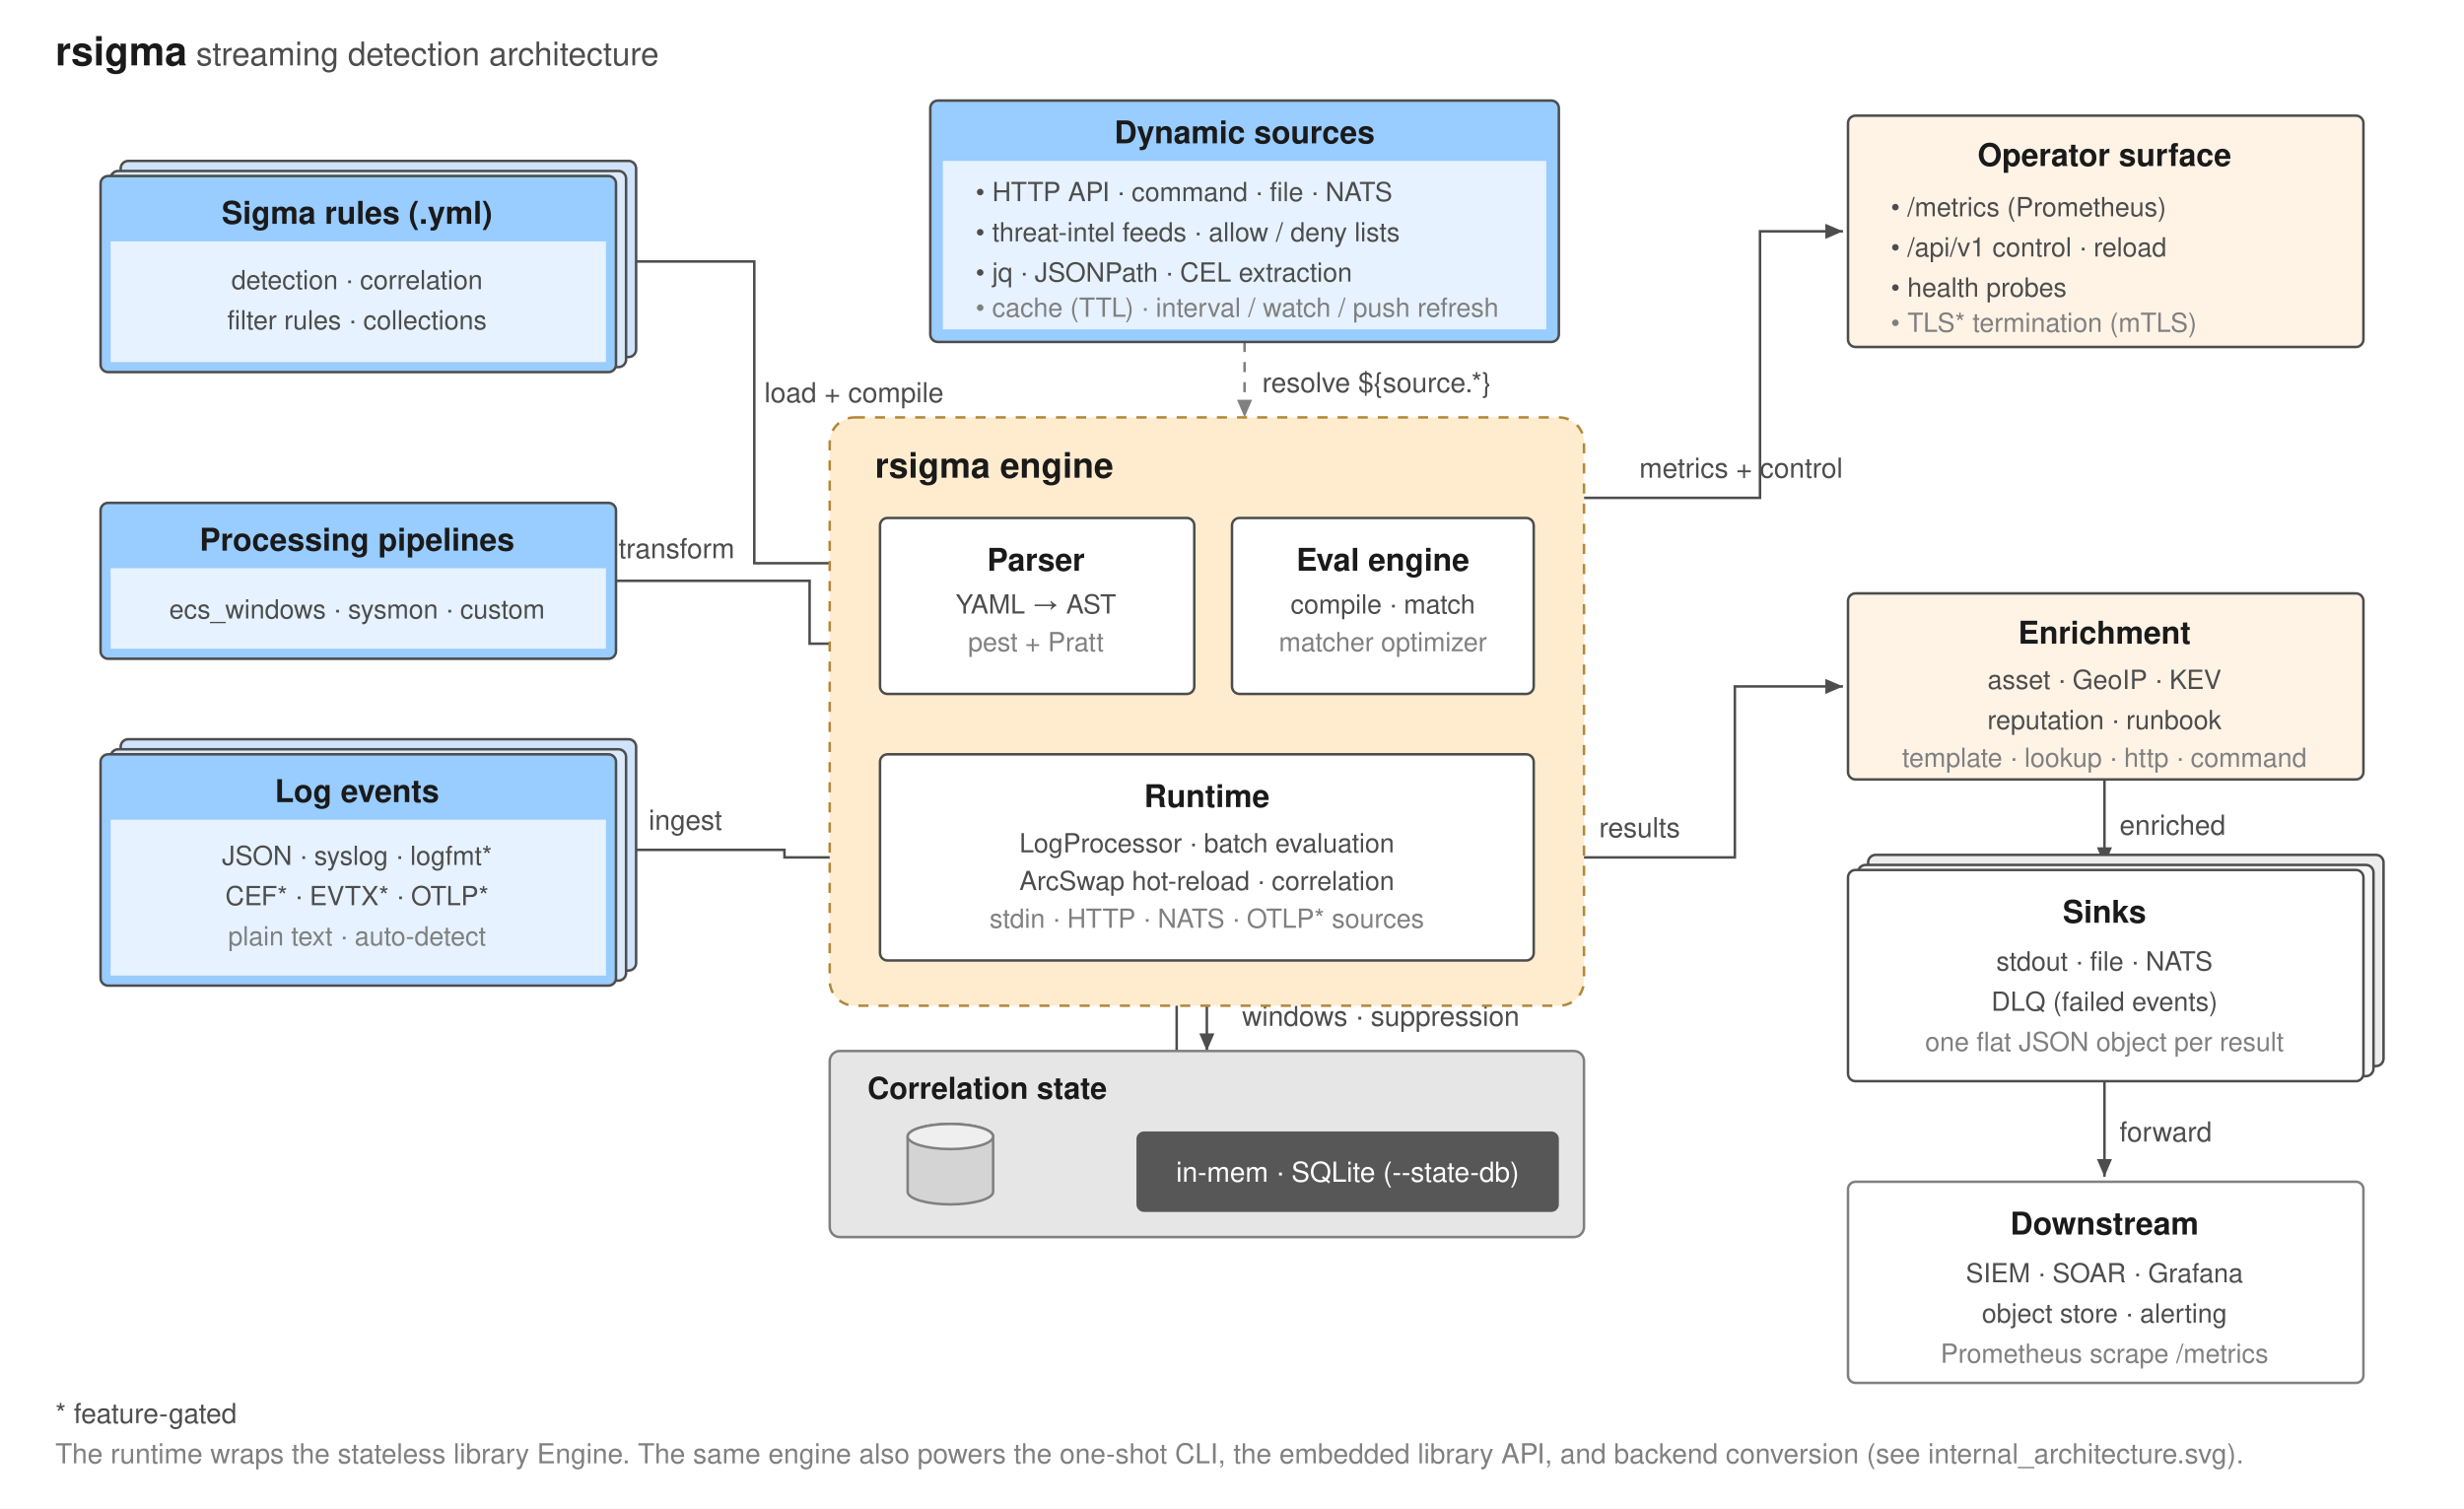
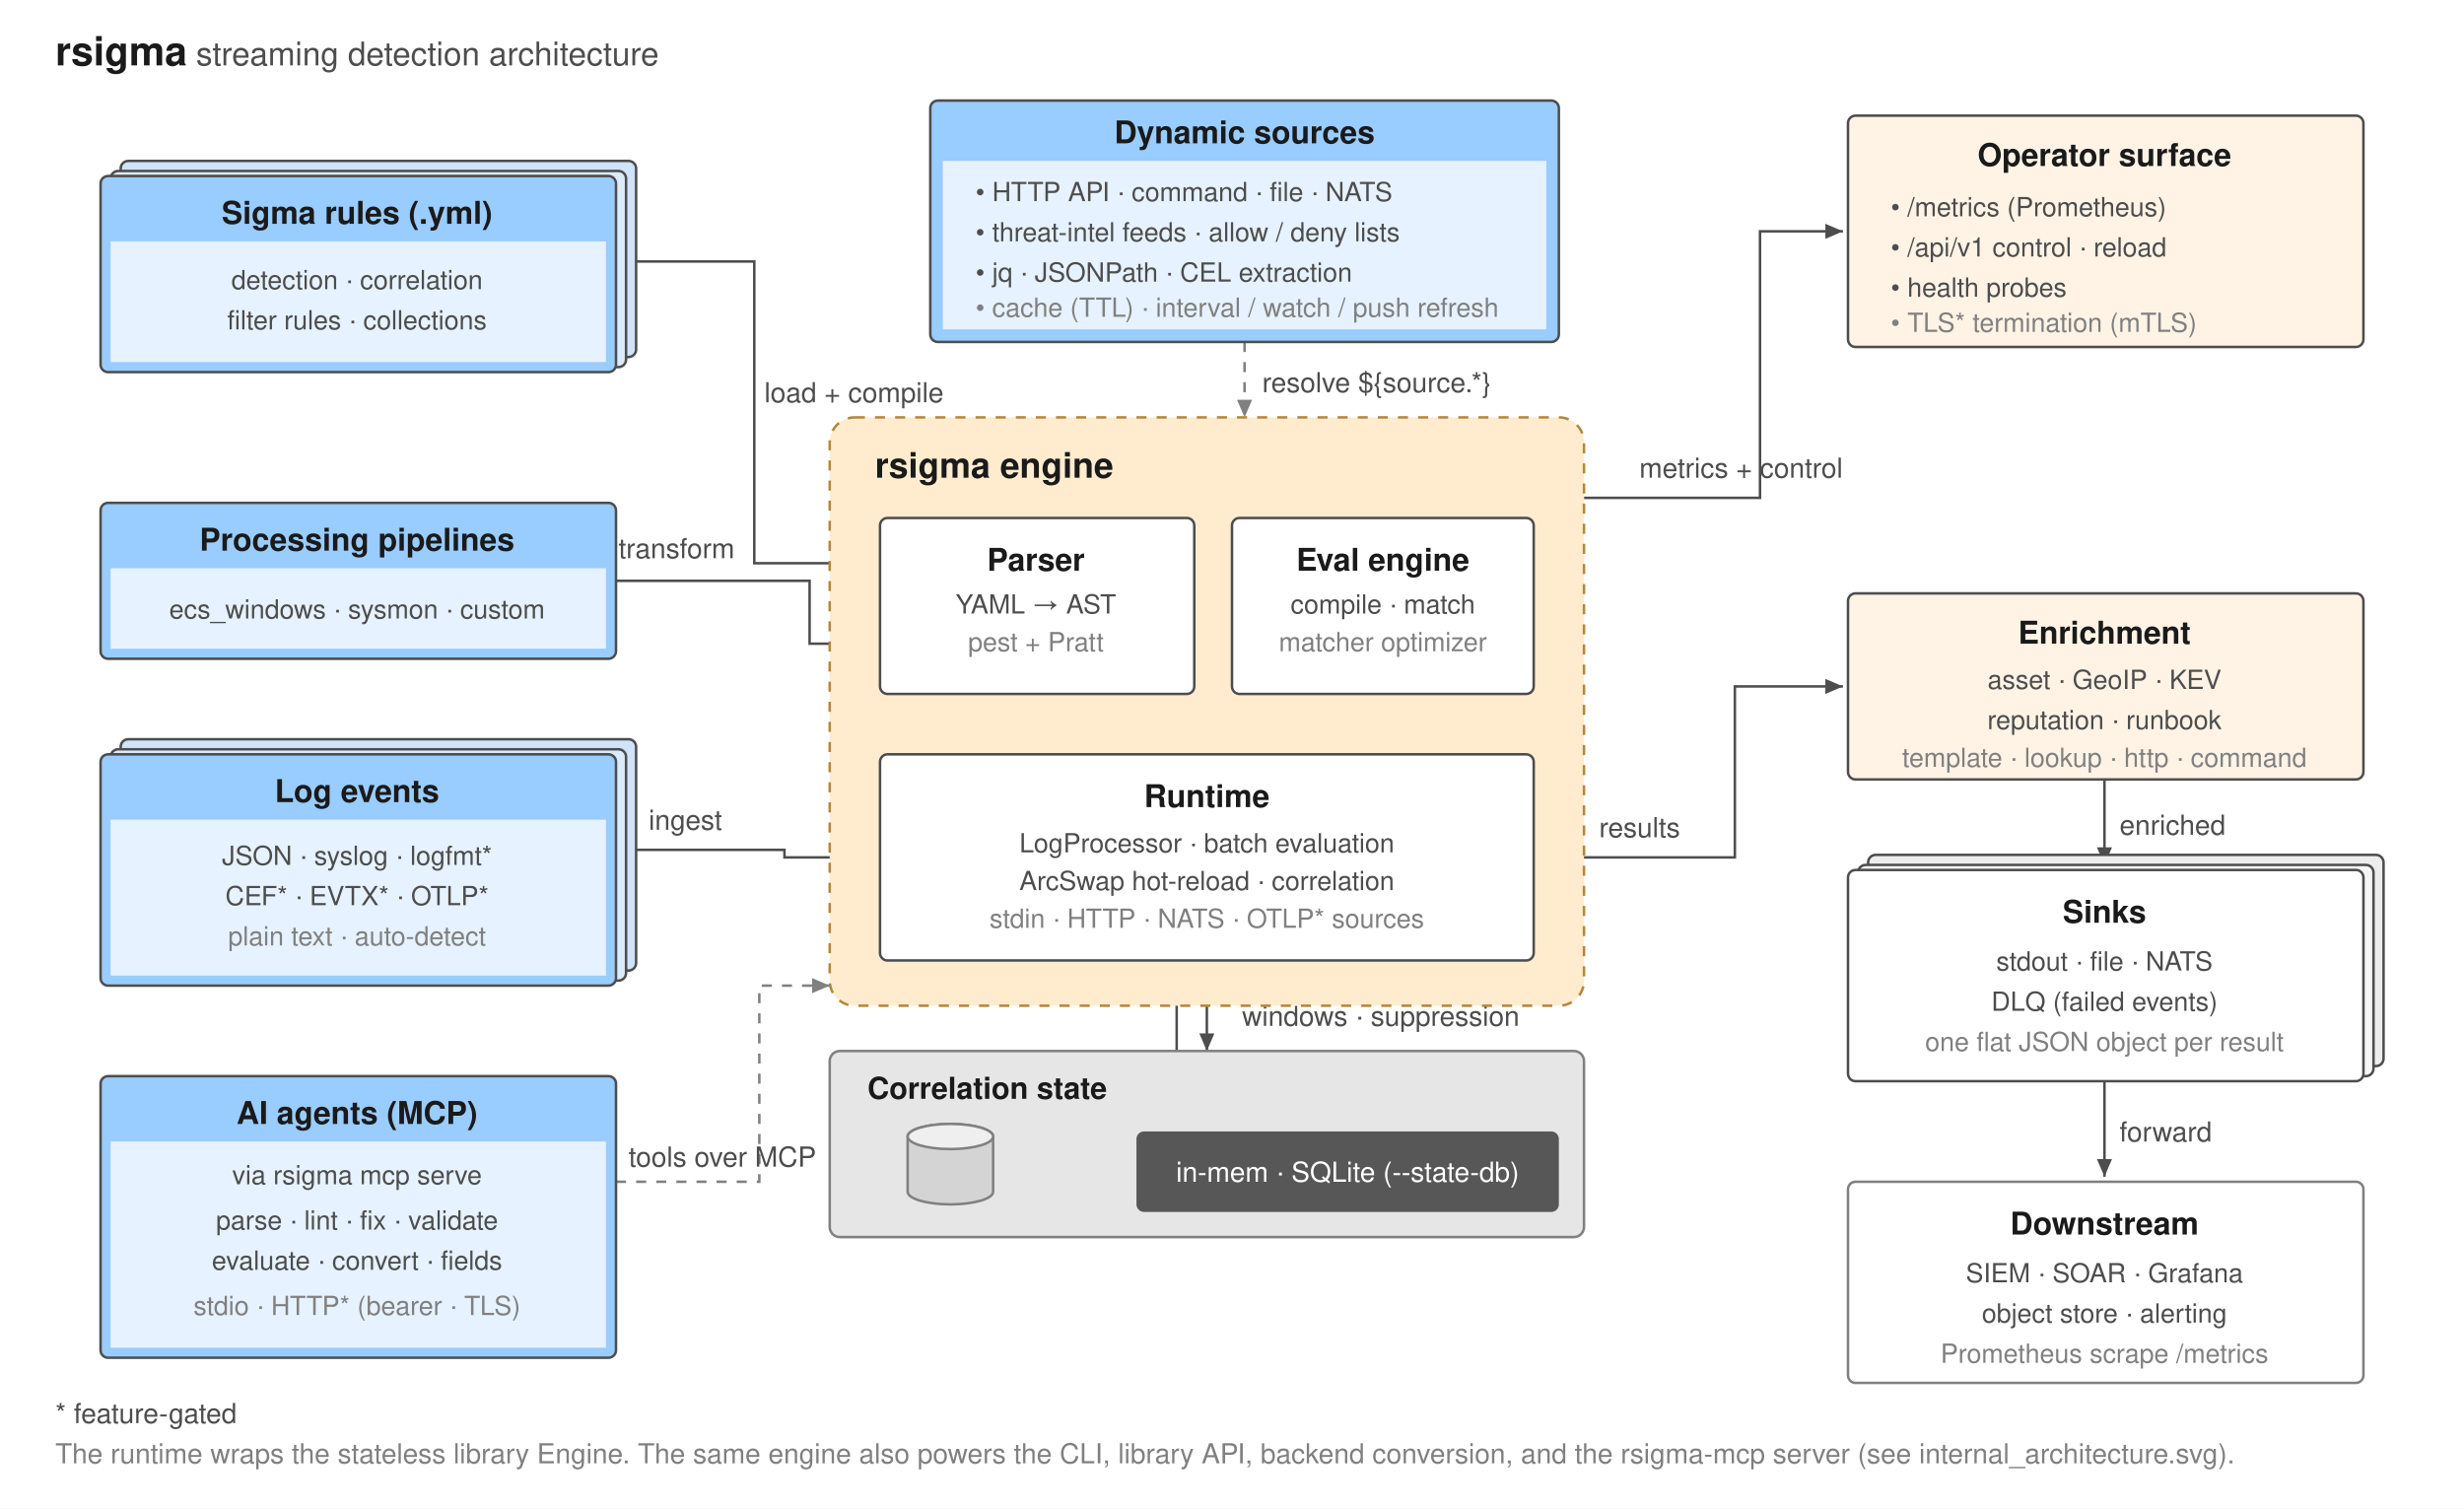
<svg xmlns="http://www.w3.org/2000/svg" width="980" height="600" viewBox="0 0 980 600" font-family="Helvetica, Arial, sans-serif">
  <defs>
    <marker id="arrow" markerWidth="9" markerHeight="9" refX="7" refY="3" orient="auto" markerUnits="userSpaceOnUse">
      <path d="M0,0 L7,3 L0,6 Z" fill="#4d4d4d" />
    </marker>
    <marker id="arrowg" markerWidth="9" markerHeight="9" refX="7" refY="3" orient="auto" markerUnits="userSpaceOnUse">
      <path d="M0,0 L7,3 L0,6 Z" fill="#808080" />
    </marker>
  </defs>
  <rect x="0" y="0" width="980" height="600" fill="#ffffff" />
  <text x="22" y="26" font-size="16" font-weight="bold" fill="#1a1a1a">rsigma</text>
  <text x="78" y="26" font-size="13" fill="#4d4d4d">streaming detection architecture</text>
  <path d="M253,104 L300,104 L300,224 L348,224" fill="none" stroke="#4d4d4d" marker-end="url(#arrow)" />
  <text x="304" y="160" font-size="11" fill="#4d4d4d">load + compile</text>
  <path d="M245,231 L322,231 L322,256 L348,256" fill="none" stroke="#4d4d4d" marker-end="url(#arrow)" />
  <text x="246" y="222" font-size="11" fill="#4d4d4d">transform</text>
  <path d="M253,338 L312,338 L312,341 L348,341" fill="none" stroke="#4d4d4d" marker-end="url(#arrow)" />
  <text x="258" y="330" font-size="11" fill="#4d4d4d">ingest</text>
  <path d="M495,136 L495,166" fill="none" stroke="#808080" stroke-dasharray="4 4" marker-end="url(#arrowg)" />
  <text x="502" y="156" font-size="11" fill="#4d4d4d">resolve ${source.*}</text>
  <path d="M475,241 L488,241" fill="none" stroke="#4d4d4d" marker-end="url(#arrow)" />
  <path d="M412,276 L412,298" fill="none" stroke="#4d4d4d" marker-end="url(#arrow)" />
  <path d="M550,276 L550,298" fill="none" stroke="#4d4d4d" marker-end="url(#arrow)" />
  <path d="M480,384 L480,418" fill="none" stroke="#4d4d4d" marker-end="url(#arrow)" />
  <path d="M468,418 L468,386" fill="none" stroke="#4d4d4d" marker-end="url(#arrow)" />
  <text x="494" y="408" font-size="11" fill="#4d4d4d">windows · suppression</text>
  <path d="M630,198 L700,198 L700,92 L733,92" fill="none" stroke="#4d4d4d" marker-end="url(#arrow)" />
  <text x="652" y="190" font-size="11" fill="#4d4d4d">metrics + control</text>
  <path d="M610,341 L690,341 L690,273 L733,273" fill="none" stroke="#4d4d4d" marker-end="url(#arrow)" />
  <text x="636" y="333" font-size="11" fill="#4d4d4d">results</text>
  <path d="M837,310 L837,344" fill="none" stroke="#4d4d4d" marker-end="url(#arrow)" />
  <text x="843" y="332" font-size="11" fill="#4d4d4d">enriched</text>
  <path d="M837,430 L837,468" fill="none" stroke="#4d4d4d" marker-end="url(#arrow)" />
  <text x="843" y="454" font-size="11" fill="#4d4d4d">forward</text>
  <rect x="330" y="166" width="300" height="234" rx="10" fill="#ffeccf" stroke="#b3873a" stroke-dasharray="4 4" />
  <text x="348" y="190" font-size="14" font-weight="bold" fill="#1a1a1a">rsigma engine</text>
  <rect x="350" y="206" width="125" height="70" rx="3" fill="#ffffff" stroke="#4d4d4d" />
  <text x="412" y="227" font-size="12.5" font-weight="bold" text-anchor="middle" fill="#1a1a1a">Parser</text>
  <text x="412" y="244" font-size="10.5" text-anchor="middle" fill="#4d4d4d">YAML → AST</text>
  <text x="412" y="259" font-size="10.5" text-anchor="middle" fill="#808080">pest + Pratt</text>
  <rect x="490" y="206" width="120" height="70" rx="3" fill="#ffffff" stroke="#4d4d4d" />
  <text x="550" y="227" font-size="12.5" font-weight="bold" text-anchor="middle" fill="#1a1a1a">Eval engine</text>
  <text x="550" y="244" font-size="10.5" text-anchor="middle" fill="#4d4d4d">compile · match</text>
  <text x="550" y="259" font-size="10.5" text-anchor="middle" fill="#808080">matcher optimizer</text>
  <rect x="350" y="300" width="260" height="82" rx="3" fill="#ffffff" stroke="#4d4d4d" />
  <text x="480" y="321" font-size="12.5" font-weight="bold" text-anchor="middle" fill="#1a1a1a">Runtime</text>
  <text x="480" y="339" font-size="10.5" text-anchor="middle" fill="#4d4d4d">LogProcessor · batch evaluation</text>
  <text x="480" y="354" font-size="10.5" text-anchor="middle" fill="#4d4d4d">ArcSwap hot-reload · correlation</text>
  <text x="480" y="369" font-size="10.5" text-anchor="middle" fill="#808080">stdin · HTTP · NATS · OTLP* sources</text>
  <rect x="330" y="418" width="300" height="74" rx="4" fill="#e6e6e6" stroke="#808080" />
  <text x="345" y="437" font-size="12" font-weight="bold" fill="#1a1a1a">Correlation state</text>
  <path d="M361,452 a17,5 0 0 1 34,0 l0,22 a17,5 0 0 1 -34,0 Z" fill="#d4d4d4" stroke="#808080" />
  <ellipse cx="378" cy="452" rx="17" ry="5" fill="#efefef" stroke="#808080" />
  <rect x="452" y="450" width="168" height="32" rx="3" fill="#575757" />
  <text x="536" y="470" font-size="11" text-anchor="middle" fill="#ffffff">in-mem · SQLite (--state-db)</text>
  <rect x="370" y="40" width="250" height="96" rx="3" fill="#99ccff" stroke="#4d4d4d" />
  <text x="495" y="57" font-size="12.5" font-weight="bold" text-anchor="middle" fill="#1a1a1a">Dynamic sources</text>
  <rect x="375" y="64" width="240" height="67" fill="#e6f2ff" stroke="none" />
  <text x="388" y="80" font-size="10.5" fill="#4d4d4d">• HTTP API · command · file · NATS</text>
  <text x="388" y="96" font-size="10.5" fill="#4d4d4d">• threat-intel feeds · allow / deny lists</text>
  <text x="388" y="112" font-size="10.5" fill="#4d4d4d">• jq · JSONPath · CEL extraction</text>
  <text x="388" y="126" font-size="10.5" fill="#808080">• cache (TTL) · interval / watch / push refresh</text>
  <rect x="48" y="64" width="205" height="78" rx="3" fill="#cfe3fb" stroke="#4d4d4d" />
  <rect x="44" y="68" width="205" height="78" rx="3" fill="#dcebfc" stroke="#4d4d4d" />
  <rect x="40" y="70" width="205" height="78" rx="3" fill="#99ccff" stroke="#4d4d4d" />
  <text x="142" y="89" font-size="12.5" font-weight="bold" text-anchor="middle" fill="#1a1a1a">Sigma rules (.yml)</text>
  <rect x="44" y="96" width="197" height="48" fill="#e6f2ff" stroke="none" />
  <text x="142" y="115" font-size="10.5" text-anchor="middle" fill="#4d4d4d">detection · correlation</text>
  <text x="142" y="131" font-size="10.5" text-anchor="middle" fill="#4d4d4d">filter rules · collections</text>
  <rect x="40" y="200" width="205" height="62" rx="3" fill="#99ccff" stroke="#4d4d4d" />
  <text x="142" y="219" font-size="12.5" font-weight="bold" text-anchor="middle" fill="#1a1a1a">Processing pipelines</text>
  <rect x="44" y="226" width="197" height="32" fill="#e6f2ff" stroke="none" />
  <text x="142" y="246" font-size="10.5" text-anchor="middle" fill="#4d4d4d">ecs_windows · sysmon · custom</text>
  <rect x="48" y="294" width="205" height="92" rx="3" fill="#cfe3fb" stroke="#4d4d4d" />
  <rect x="44" y="298" width="205" height="92" rx="3" fill="#dcebfc" stroke="#4d4d4d" />
  <rect x="40" y="300" width="205" height="92" rx="3" fill="#99ccff" stroke="#4d4d4d" />
  <text x="142" y="319" font-size="12.5" font-weight="bold" text-anchor="middle" fill="#1a1a1a">Log events</text>
  <rect x="44" y="326" width="197" height="62" fill="#e6f2ff" stroke="none" />
  <text x="142" y="344" font-size="10.5" text-anchor="middle" fill="#4d4d4d">JSON · syslog · logfmt*</text>
  <text x="142" y="360" font-size="10.5" text-anchor="middle" fill="#4d4d4d">CEF* · EVTX* · OTLP*</text>
  <text x="142" y="376" font-size="10.5" text-anchor="middle" fill="#808080">plain text · auto-detect</text>
  <rect x="735" y="46" width="205" height="92" rx="3" fill="#fff3e6" stroke="#4d4d4d" />
  <text x="837" y="66" font-size="12.5" font-weight="bold" text-anchor="middle" fill="#1a1a1a">Operator surface</text>
  <text x="752" y="86" font-size="10.5" fill="#4d4d4d">• /metrics (Prometheus)</text>
  <text x="752" y="102" font-size="10.5" fill="#4d4d4d">• /api/v1 control · reload</text>
  <text x="752" y="118" font-size="10.5" fill="#4d4d4d">• health probes</text>
  <text x="752" y="132" font-size="10.5" fill="#808080">• TLS* termination (mTLS)</text>
  <rect x="735" y="236" width="205" height="74" rx="3" fill="#fff3e6" stroke="#4d4d4d" />
  <text x="837" y="256" font-size="12.5" font-weight="bold" text-anchor="middle" fill="#1a1a1a">Enrichment</text>
  <text x="837" y="274" font-size="10.5" text-anchor="middle" fill="#4d4d4d">asset · GeoIP · KEV</text>
  <text x="837" y="290" font-size="10.5" text-anchor="middle" fill="#4d4d4d">reputation · runbook</text>
  <text x="837" y="305" font-size="10.5" text-anchor="middle" fill="#808080">template · lookup · http · command</text>
  <rect x="743" y="340" width="205" height="84" rx="3" fill="#ededed" stroke="#4d4d4d" />
  <rect x="739" y="344" width="205" height="84" rx="3" fill="#f6f6f6" stroke="#4d4d4d" />
  <rect x="735" y="346" width="205" height="84" rx="3" fill="#ffffff" stroke="#4d4d4d" />
  <text x="837" y="367" font-size="12.5" font-weight="bold" text-anchor="middle" fill="#1a1a1a">Sinks</text>
  <text x="837" y="386" font-size="10.5" text-anchor="middle" fill="#4d4d4d">stdout · file · NATS</text>
  <text x="837" y="402" font-size="10.5" text-anchor="middle" fill="#4d4d4d">DLQ (failed events)</text>
  <text x="837" y="418" font-size="10.5" text-anchor="middle" fill="#808080">one flat JSON object per result</text>
  <rect x="735" y="470" width="205" height="80" rx="3" fill="#ffffff" stroke="#808080" />
  <text x="837" y="491" font-size="12.5" font-weight="bold" text-anchor="middle" fill="#1a1a1a">Downstream</text>
  <text x="837" y="510" font-size="10.5" text-anchor="middle" fill="#4d4d4d">SIEM · SOAR · Grafana</text>
  <text x="837" y="526" font-size="10.5" text-anchor="middle" fill="#4d4d4d">object store · alerting</text>
  <text x="837" y="542" font-size="10.5" text-anchor="middle" fill="#808080">Prometheus scrape /metrics</text>
+   <path d="M245,470 L302,470 L302,392 L330,392" fill="none" stroke="#808080" stroke-dasharray="4 4" marker-end="url(#arrowg)" />
+   <text x="250" y="464" font-size="11" fill="#4d4d4d">tools over MCP</text>
+   <rect x="40" y="428" width="205" height="112" rx="3" fill="#99ccff" stroke="#4d4d4d" />
+   <text x="142" y="447" font-size="12.5" font-weight="bold" text-anchor="middle" fill="#1a1a1a">AI agents (MCP)</text>
+   <rect x="44" y="454" width="197" height="82" fill="#e6f2ff" stroke="none" />
+   <text x="142" y="471" font-size="10.5" text-anchor="middle" fill="#4d4d4d">via rsigma mcp serve</text>
+   <text x="142" y="489" font-size="10.5" text-anchor="middle" fill="#4d4d4d">parse · lint · fix · validate</text>
+   <text x="142" y="505" font-size="10.5" text-anchor="middle" fill="#4d4d4d">evaluate · convert · fields</text>
+   <text x="142" y="523" font-size="10.5" text-anchor="middle" fill="#808080">stdio · HTTP* (bearer · TLS)</text>
  <text x="22" y="566" font-size="11" fill="#4d4d4d">*  feature-gated</text>
-   <text x="22" y="582" font-size="11" fill="#808080">The runtime wraps the stateless library Engine. The same engine also powers the one-shot CLI, the embedded library API, and backend conversion (see internal_architecture.svg).</text>
+   <text x="22" y="582" font-size="11" fill="#808080">The runtime wraps the stateless library Engine. The same engine also powers the CLI, library API, backend conversion, and the rsigma-mcp server (see internal_architecture.svg).</text>
</svg>
